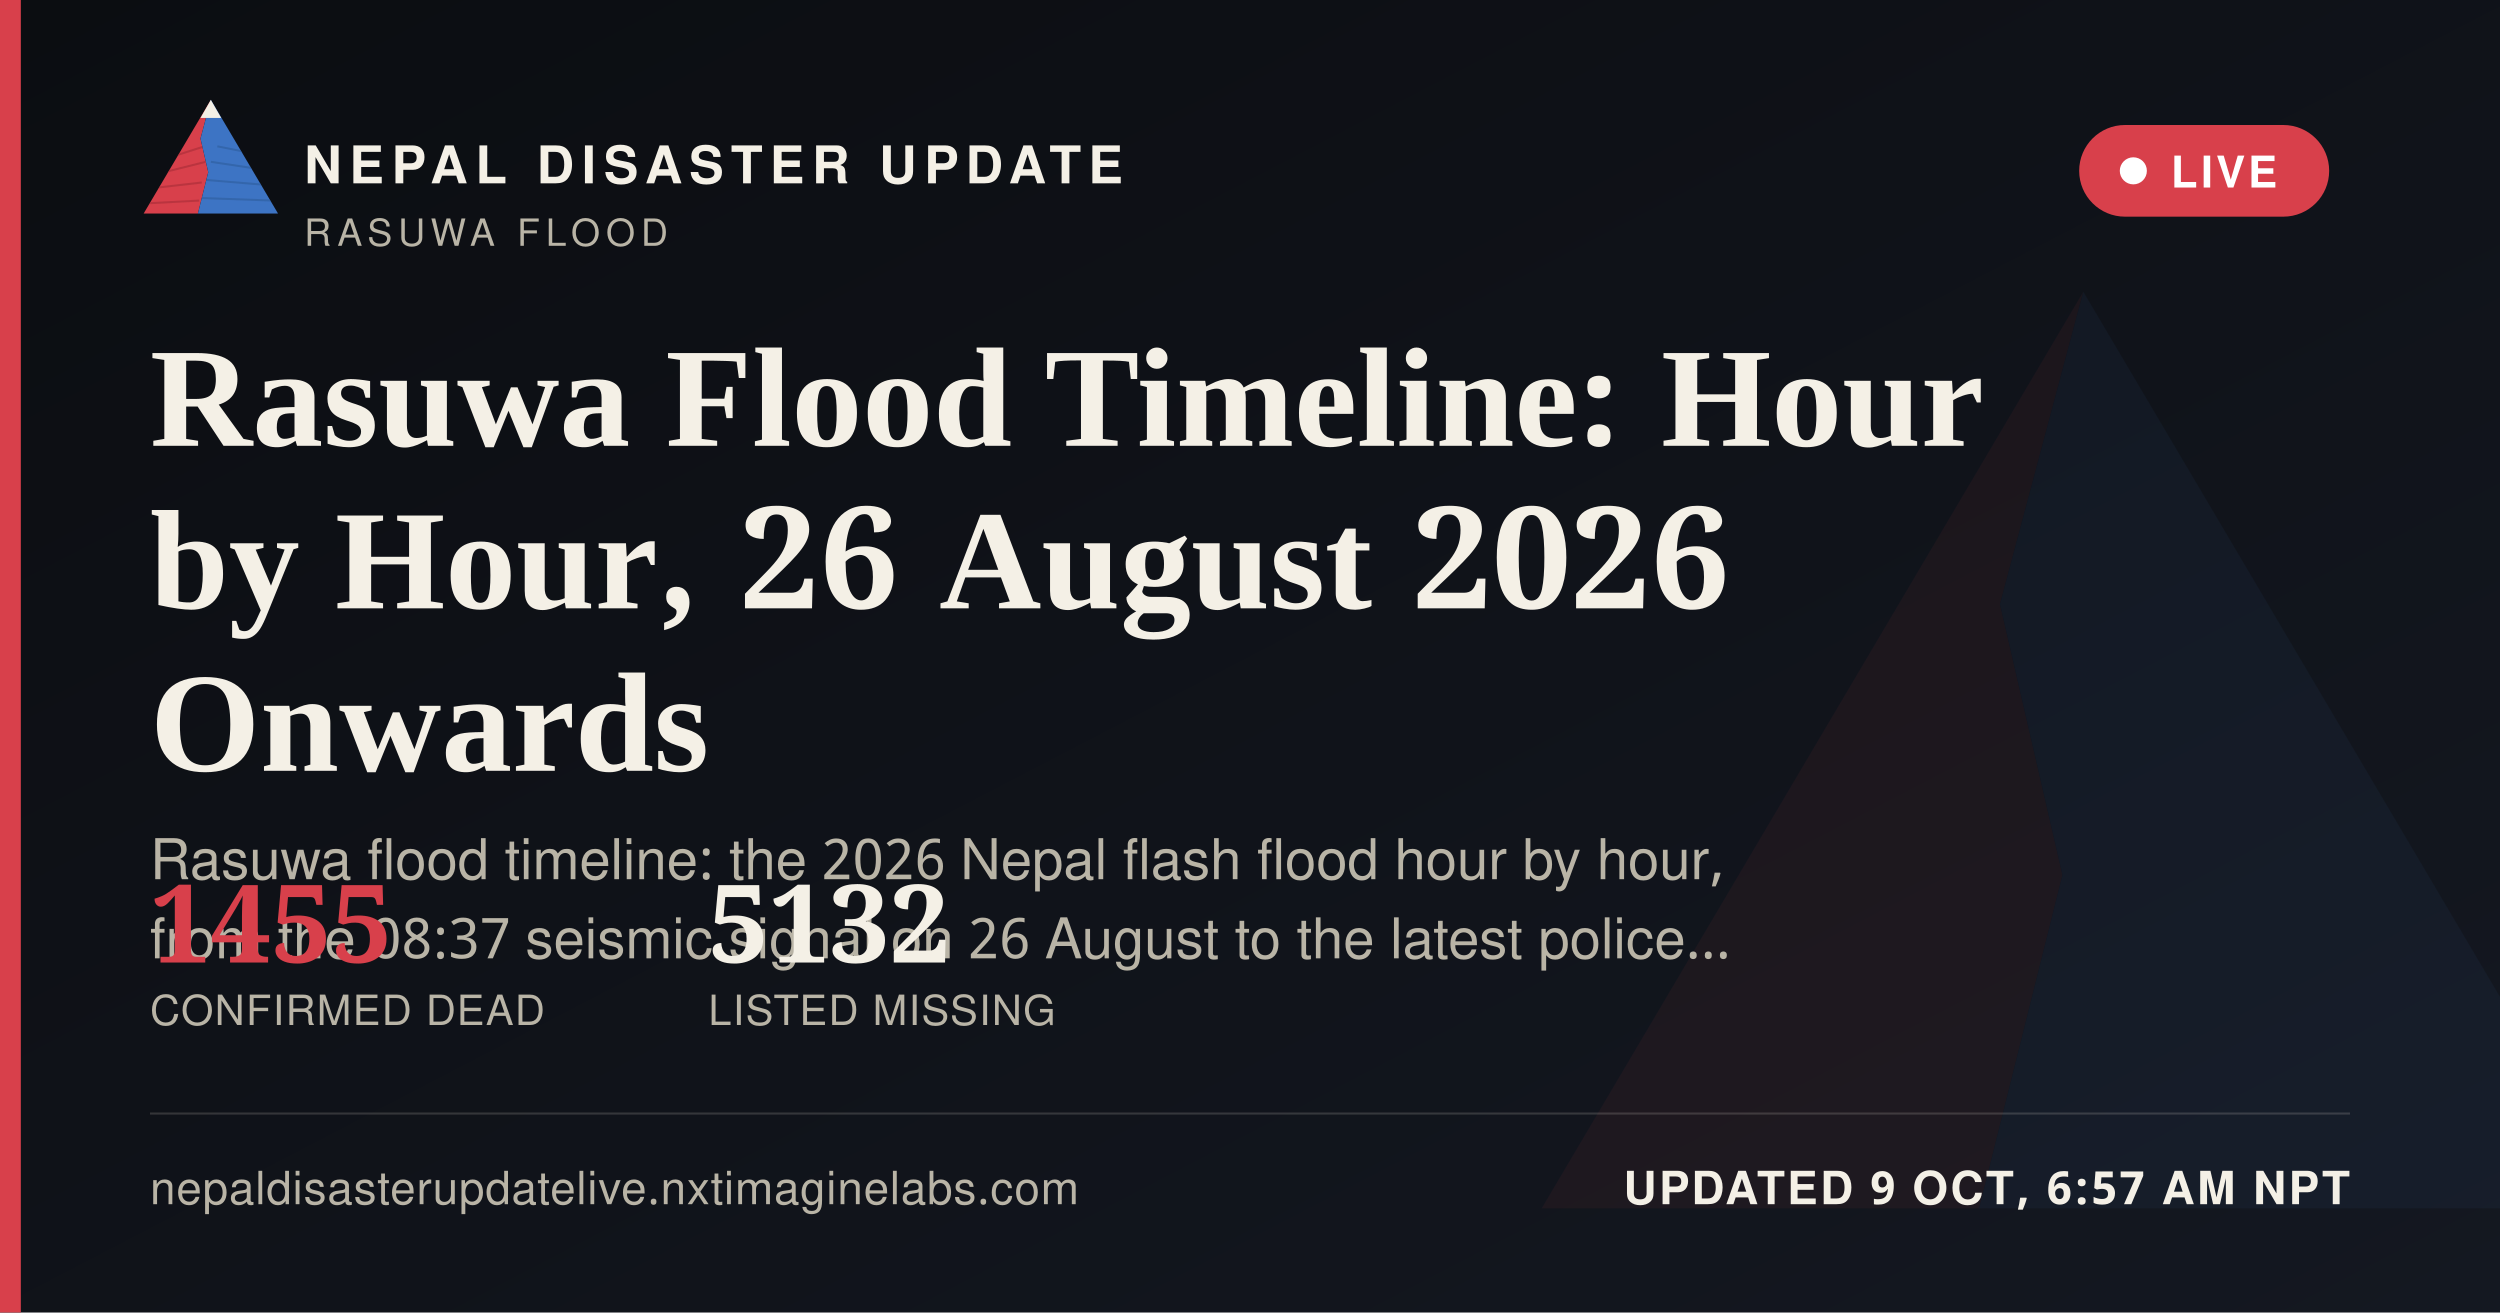
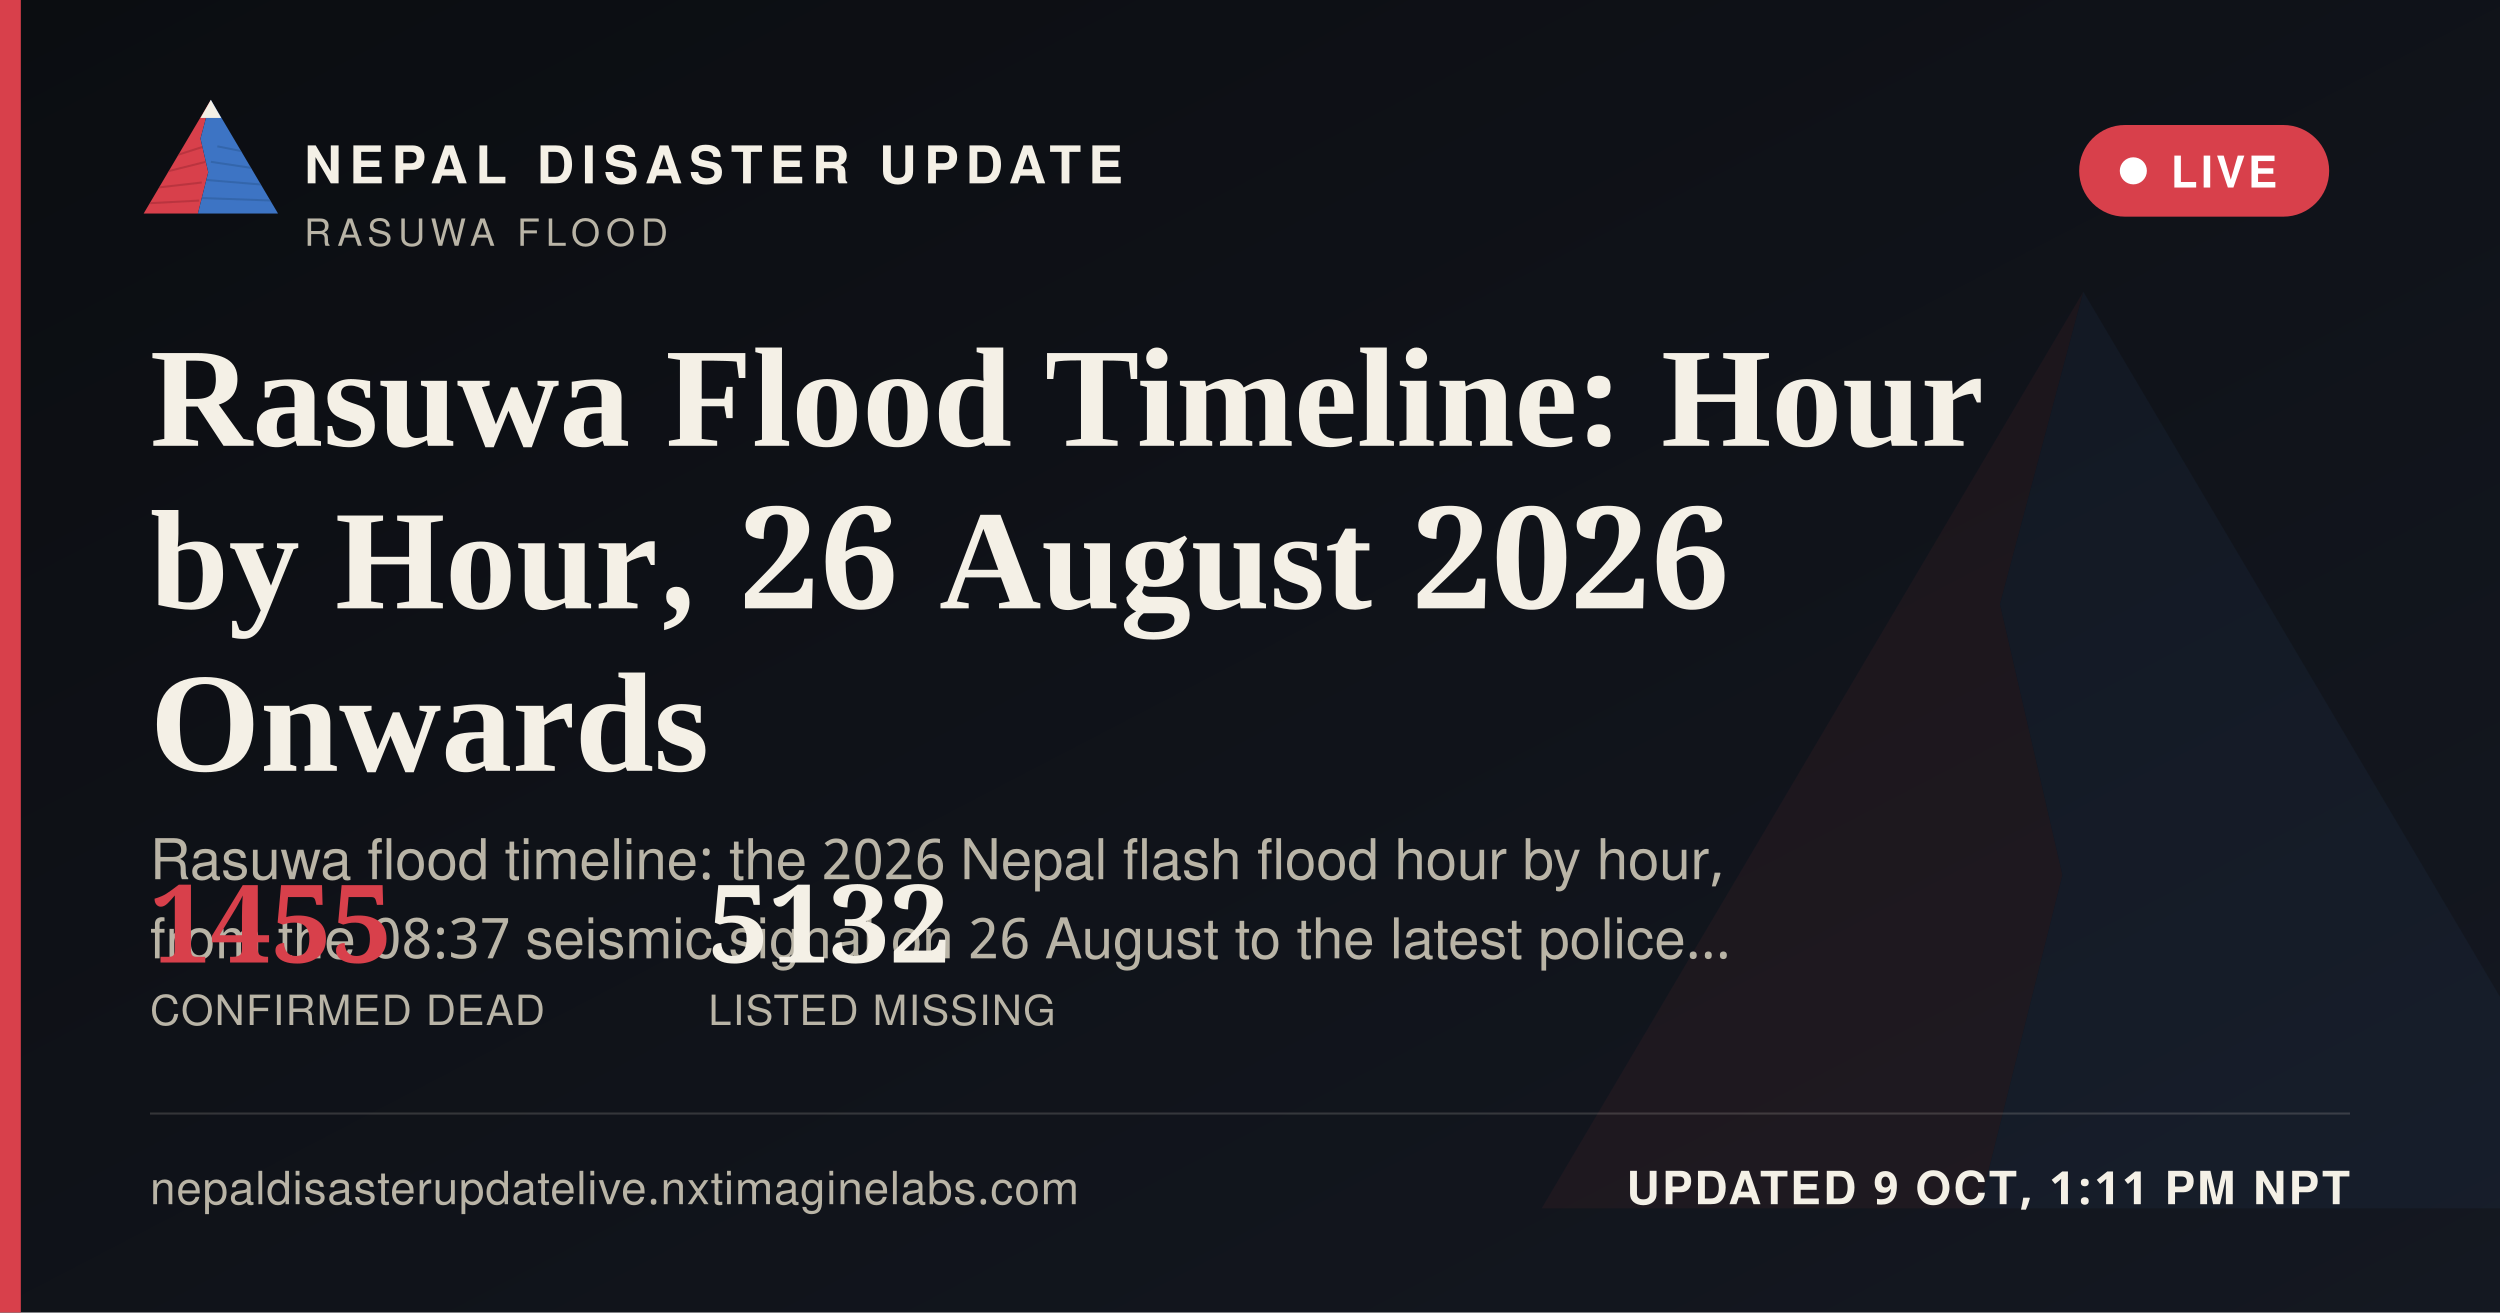
<svg xmlns="http://www.w3.org/2000/svg" width="1200" height="630" viewBox="0 0 1200 630">
  <defs>
    <linearGradient id="ogbg" x1="0" y1="0" x2="1" y2="1">
      <stop offset="0" stop-color="#0B0D11" />
      <stop offset="1" stop-color="#141821" />
    </linearGradient>
  </defs>
  <rect width="1200" height="630" fill="url(#ogbg)" />
  <g transform="translate(700,60) scale(5)" opacity="0.06">
    <polygon points="60,16 52,46 58,72 50,104 8,104" fill="#D8404B" />
    <polygon points="60,16 112,104 50,104 58,72 52,46" fill="#3D74C4" />
  </g>
  <rect x="0" y="0" width="10" height="630" fill="#D8404B" />
  <g transform="translate(64,38) scale(0.62)">
    <g>
      <defs>
        <clipPath id="ogLc">
          <polygon points="60,16 52,46 58,72 50,104 8,104" />
        </clipPath>
        <clipPath id="ogRc">
          <polygon points="60,16 112,104 50,104 58,72 52,46" />
        </clipPath>
      </defs>
      <polygon points="60,16 52,46 58,72 50,104 8,104" fill="#D8404B" />
      <g clip-path="url(#ogLc)" stroke="#A32A34" stroke-width="1.6" fill="none" opacity="0.55">
        <path d="M30,60 L55,52" />
        <path d="M24,72 L56,64" />
        <path d="M18,84 L53,80" />
        <path d="M13,96 L51,94" />
      </g>
      <polygon points="60,16 112,104 50,104 58,72 52,46" fill="#3D74C4" />
      <g clip-path="url(#ogRc)" stroke="#2A5793" stroke-width="1.6" fill="none" opacity="0.5">
        <path d="M65,52 L95,58" />
        <path d="M60,64 L100,70" />
        <path d="M56,78 L104,82" />
        <path d="M52,92 L108,94" />
      </g>
      <polygon points="60,16 52,30 68,30" fill="#F4F0E6" />
    </g>
  </g>
  <text x="146" y="88" font-family="'Public Sans', 'Noto Sans Devanagari', 'Helvetica Neue', Helvetica, Arial, sans-serif" font-size="25" font-weight="800" letter-spacing="3.6" fill="#F4F0E6">NEPAL DISASTER UPDATE</text>
  <text x="146" y="118" font-family="'Public Sans', 'Noto Sans Devanagari', 'Helvetica Neue', Helvetica, Arial, sans-serif" font-size="18" letter-spacing="2.8" fill="#B9B4A6">RASUWA FLOOD</text>
  <g>
    <rect x="998" y="60" width="120" height="44" rx="22" fill="#D8404B" stroke="none" />
    <circle cx="1024" cy="82" r="6.5" fill="#FFFFFF" />
    <text x="1042" y="90" font-family="'Public Sans', 'Noto Sans Devanagari', 'Helvetica Neue', Helvetica, Arial, sans-serif" font-size="21" font-weight="700" letter-spacing="1.6" fill="#FFFFFF">LIVE</text>
  </g>
  <text x="72" y="214" font-family="Newsreader, 'Noto Serif Devanagari', Georgia, 'Times New Roman', serif" font-size="68" font-weight="600" fill="#F4F0E6">Rasuwa Flood Timeline: Hour</text>
  <text x="72" y="292" font-family="Newsreader, 'Noto Serif Devanagari', Georgia, 'Times New Roman', serif" font-size="68" font-weight="600" fill="#F4F0E6">by Hour, 26 August 2026</text>
  <text x="72" y="370" font-family="Newsreader, 'Noto Serif Devanagari', Georgia, 'Times New Roman', serif" font-size="68" font-weight="600" fill="#F4F0E6">Onwards</text>
  <text x="72" y="422" font-family="'Public Sans', 'Noto Sans Devanagari', 'Helvetica Neue', Helvetica, Arial, sans-serif" font-size="27" fill="#B9B4A6">Rasuwa flood timeline: the 2026 Nepal flash flood hour by hour,</text>
  <text x="72" y="460" font-family="'Public Sans', 'Noto Sans Devanagari', 'Helvetica Neue', Helvetica, Arial, sans-serif" font-size="27" fill="#B9B4A6">from the 08:37 seismic signal on 26 August to the latest police…</text>
  <g transform="translate(72,462)">
    <text x="0" y="0" font-family="Newsreader, 'Noto Serif Devanagari', Georgia, 'Times New Roman', serif" font-size="52" font-weight="600" fill="#D8404B">1455</text>
    <text x="0" y="30" font-family="'Public Sans', 'Noto Sans Devanagari', 'Helvetica Neue', Helvetica, Arial, sans-serif" font-size="20" letter-spacing="0.6" fill="#B9B4A6">CONFIRMED DEAD</text>
    <text x="268" y="0" font-family="Newsreader, 'Noto Serif Devanagari', Georgia, 'Times New Roman', serif" font-size="52" font-weight="600" fill="#F4F0E6">5132</text>
    <text x="268" y="30" font-family="'Public Sans', 'Noto Sans Devanagari', 'Helvetica Neue', Helvetica, Arial, sans-serif" font-size="20" letter-spacing="0.6" fill="#B9B4A6">LISTED MISSING</text>
  </g>
  <rect x="72" y="534" width="1056" height="1" fill="rgba(244,240,230,0.16)" />
  <text x="72" y="578" font-family="'Public Sans', 'Noto Sans Devanagari', 'Helvetica Neue', Helvetica, Arial, sans-serif" font-size="22" fill="#B9B4A6" letter-spacing="0.4">nepaldisasterupdatelive.nxtimaginelabs.com</text>
-   <text x="1128" y="578" text-anchor="end" font-family="'Public Sans', 'Noto Sans Devanagari', 'Helvetica Neue', Helvetica, Arial, sans-serif" font-size="22" font-weight="700" letter-spacing="1.2" fill="#F4F0E6">UPDATED 9 OCT, 6:57 AM NPT</text>
+   <text x="1128" y="578" text-anchor="end" font-family="'Public Sans', 'Noto Sans Devanagari', 'Helvetica Neue', Helvetica, Arial, sans-serif" font-size="22" font-weight="700" letter-spacing="1.2" fill="#F4F0E6">UPDATED 9 OCT, 1:11 PM NPT</text>
</svg>
